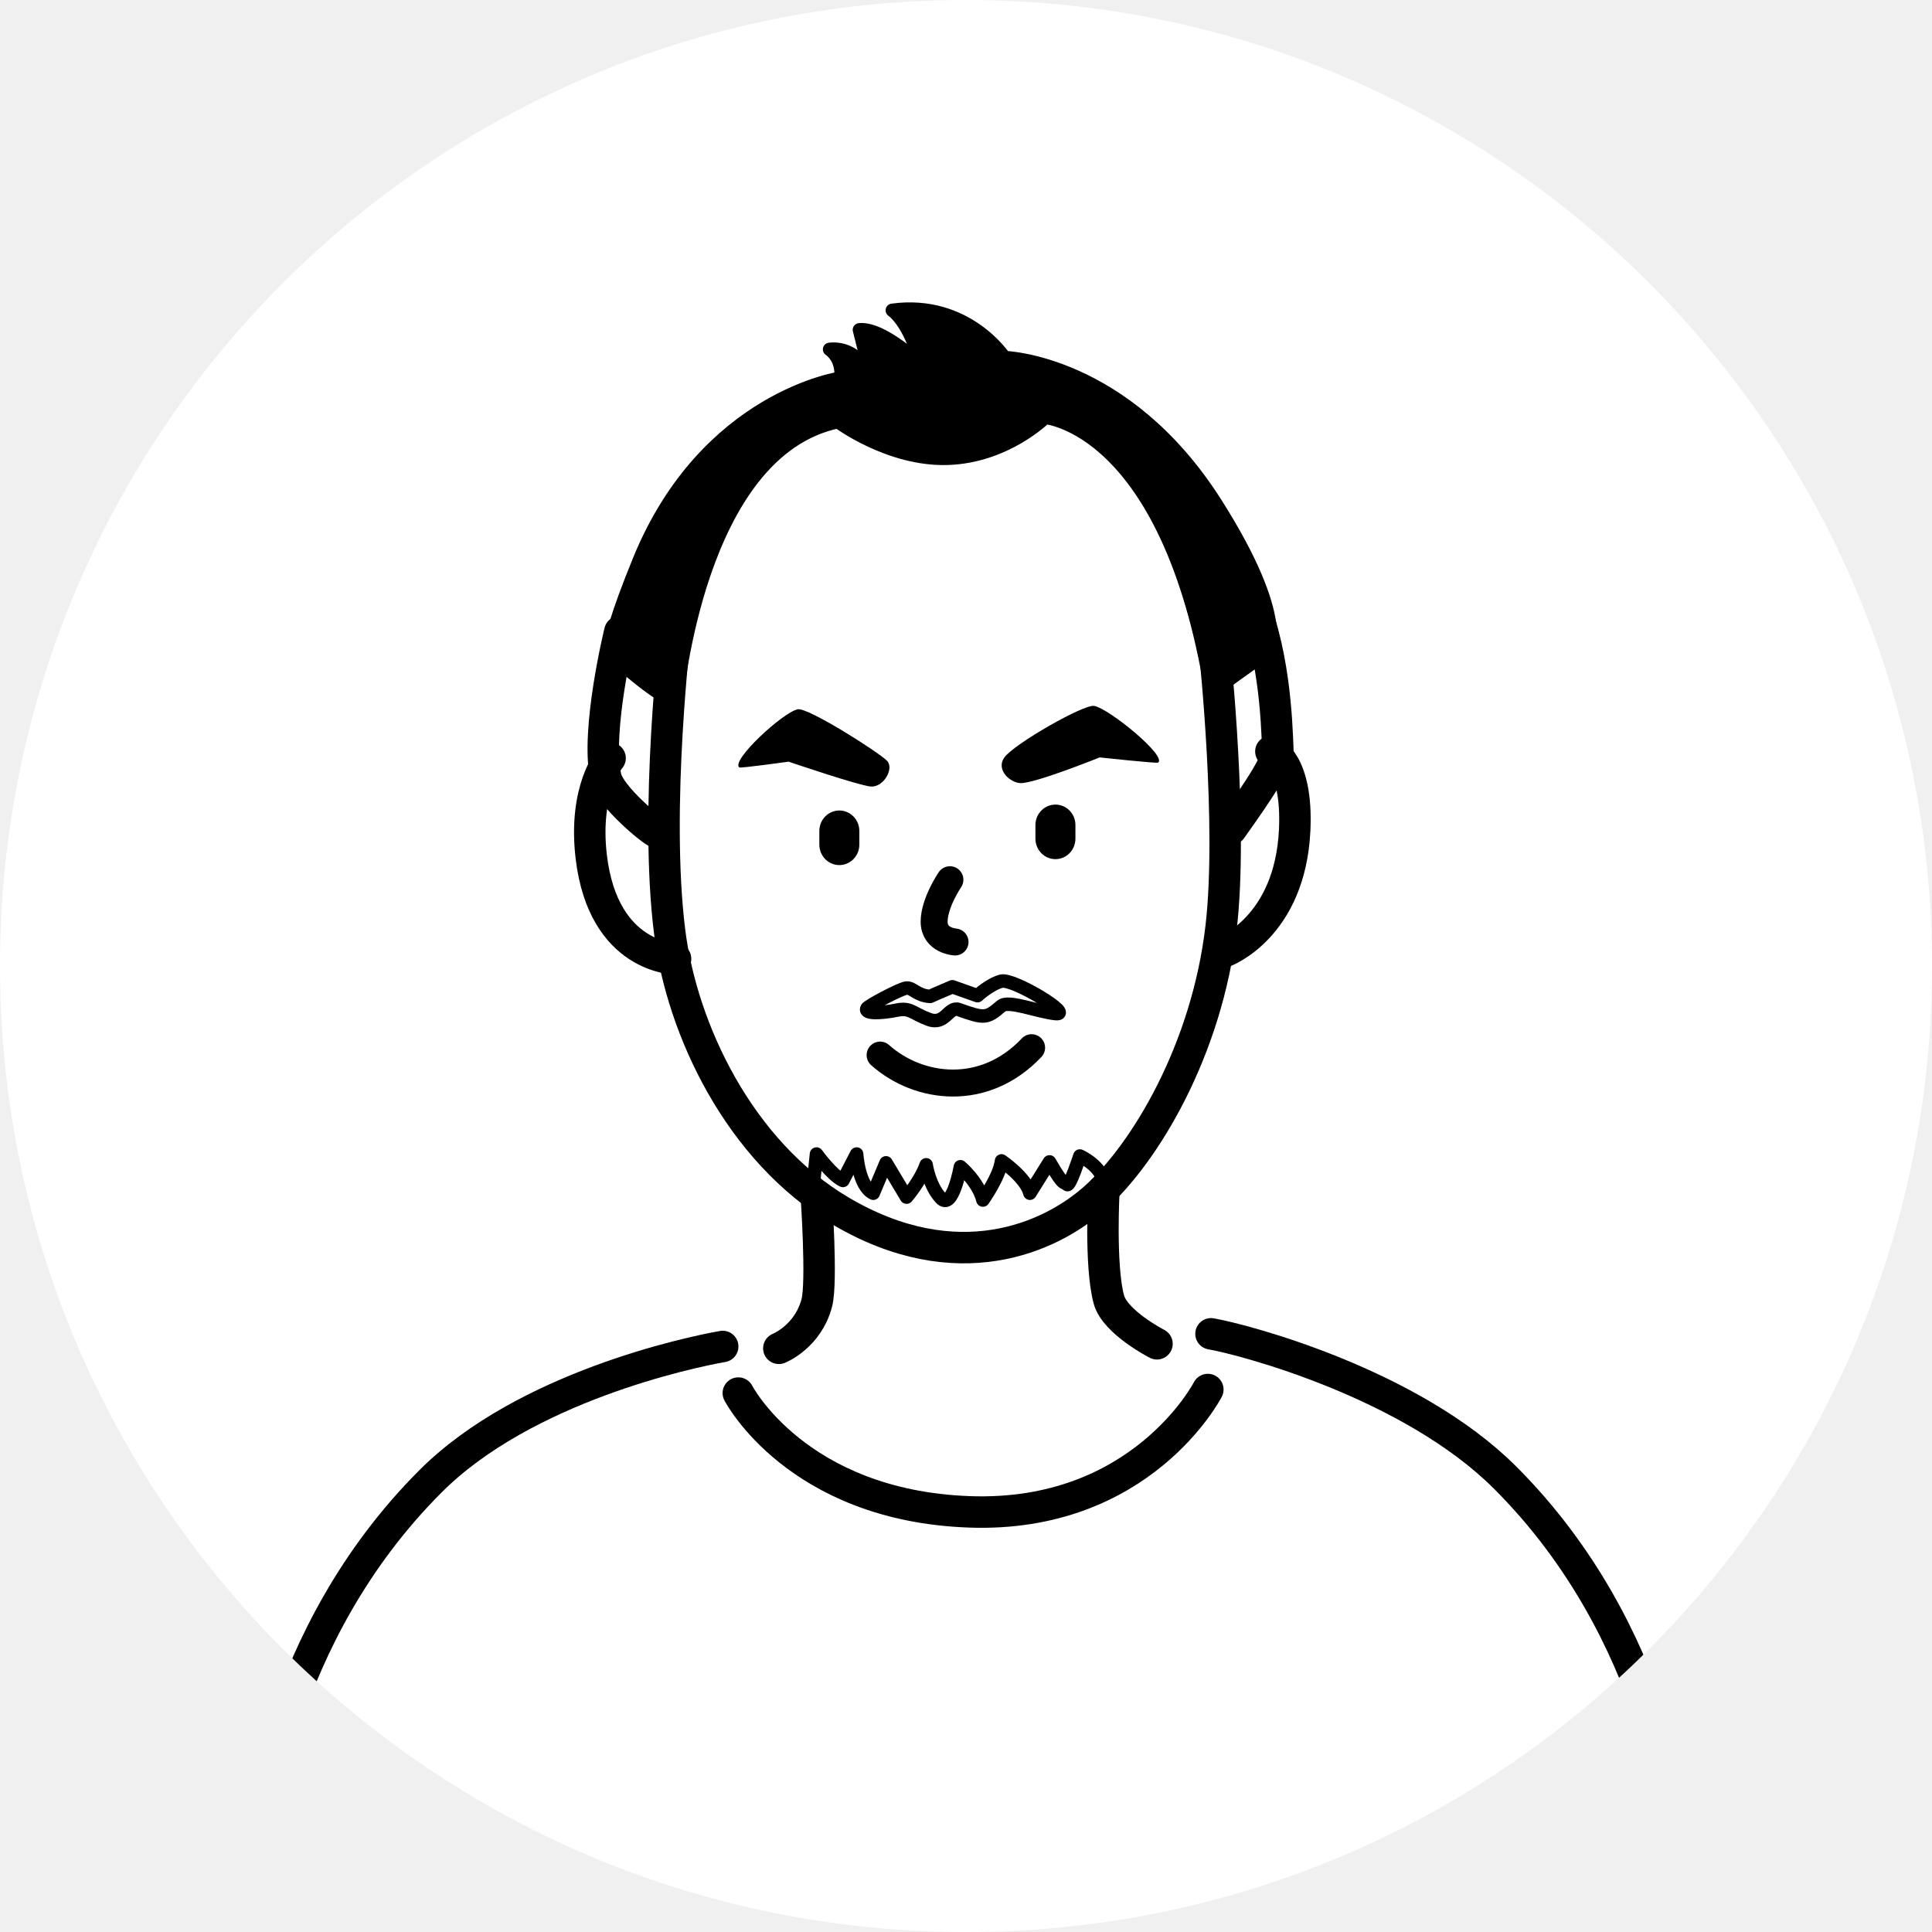
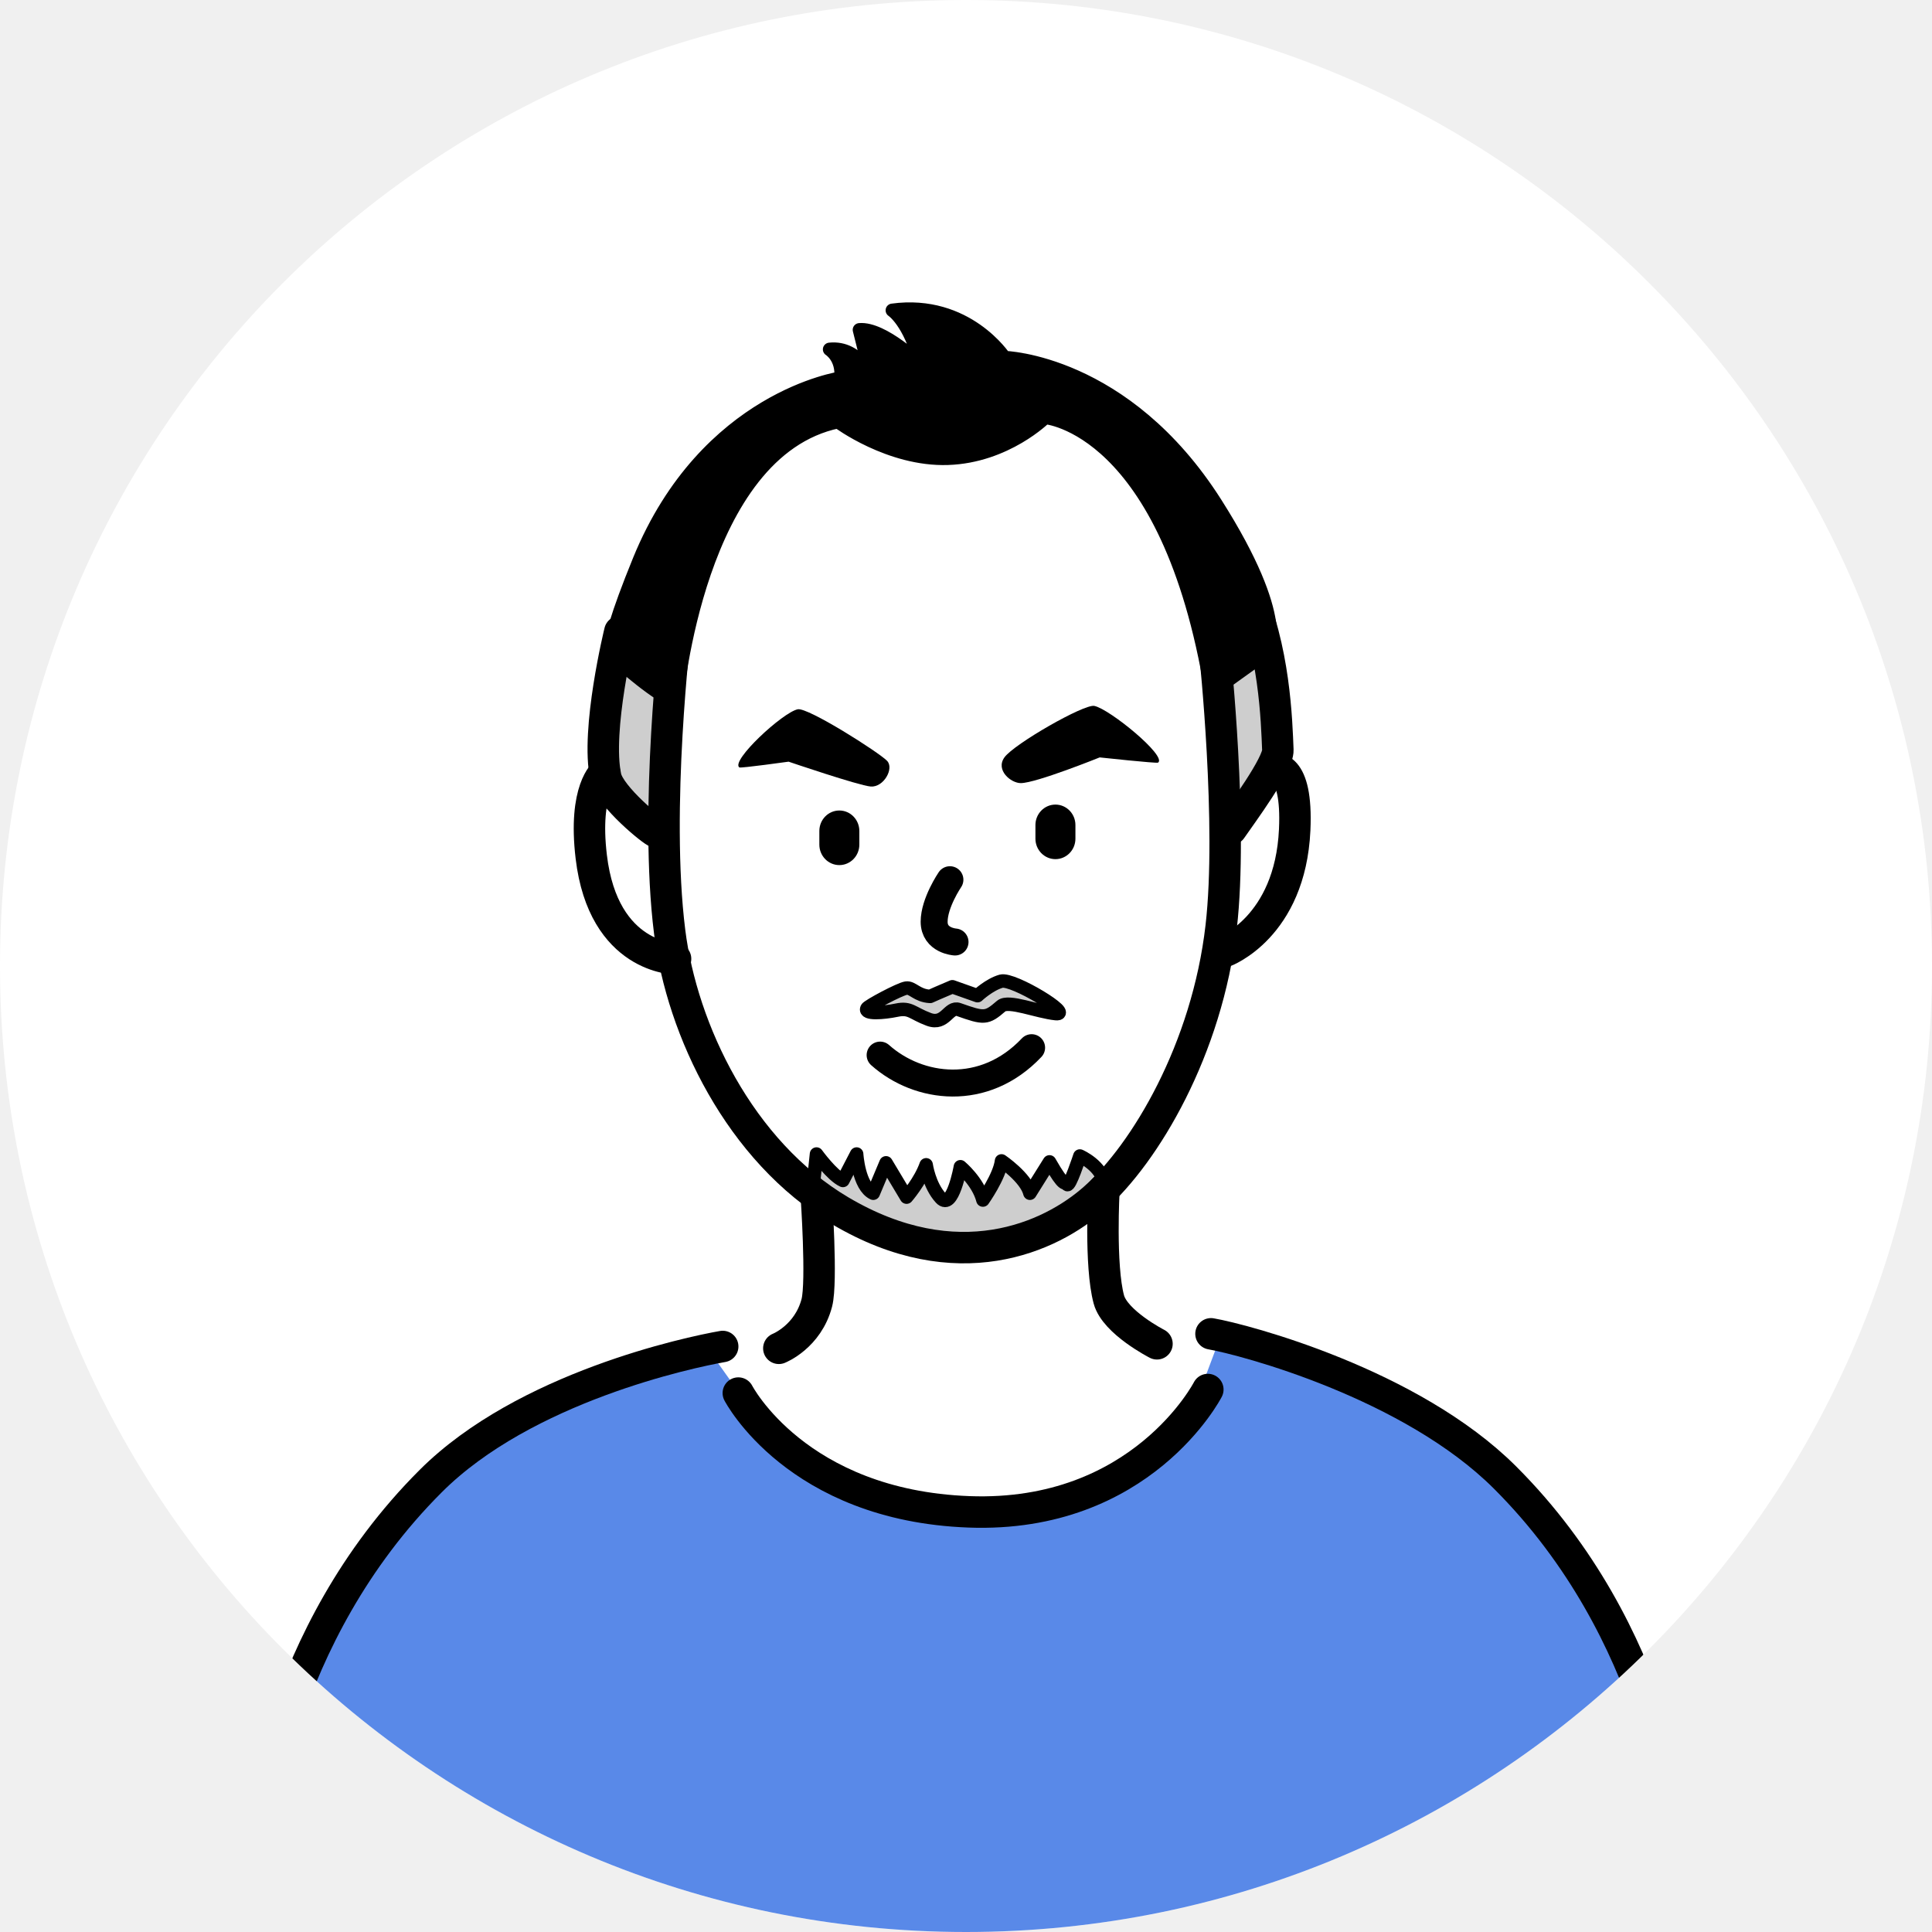
<svg xmlns="http://www.w3.org/2000/svg" width="500" height="500" viewBox="0 0 500 500" fill="none">
  <circle cx="250" cy="250" r="250" fill="white" />
  <mask id="mask0_654_7564" style="mask-type:alpha" maskUnits="userSpaceOnUse" x="0" y="0" width="500" height="500">
    <circle cx="250" cy="250" r="250" fill="white" />
  </mask>
  <g mask="url(#mask0_654_7564)">
+     <path d="M86.5 416L75 442L95.5 472.5L183.5 520.5L316 511.5L408.5 480L426 436.5L408.5 403L385 379.5L356 358.5L316 345.5L308.5 365.5L294.5 379.5L268.5 391H244L218 384L197 368.5L183.5 349.5L170.5 352.5L130.5 368.5L107 387.5L86.5 416Z" fill="#5989E8" />
+     <path d="M155 190L160 170L172.5 176V187.5L171 216.5L160 206.5L155 190Z" fill="#CECECE" />
+     <path d="M319.5 210L316 173.5L315 171L326 165.5L331 195.5L319.5 210Z" fill="#CECECE" />
+     <path d="M234 255.5L225.5 261H234L241.5 263L246 261L253 263L259.5 261H274L259.5 253.5L253 258L246 255.5L239 258L234 255.5Z" fill="#CECECE" />
+     <path d="M211.5 299.5V307L218 313L236 320.5L255 322L274.5 316.5L285.5 304.5L280 299.5L276.5 307L271.5 302.5L267.5 309.5L259.5 299.5L255 309.5L249 302.5L244.5 311L240 302.5L235 309.5L229 302.5L225 309.5L221.5 299.5L218 307L211.5 299.5Z" fill="#CECECE" />
    <path d="M174.84 163.009C174.84 163.009 169.304 209.25 173.305 241.128C176.48 266.563 191.436 297.929 217.429 313.339C247.714 331.284 271.87 320.247 283.255 310.117C296.386 298.452 312.389 271.575 316.041 239.848C319.088 213.39 314.412 169.149 314.412 169.149" stroke="black" stroke-width="8.141" stroke-miterlimit="10" stroke-linecap="round" stroke-linejoin="round" />
    <path fill-rule="evenodd" clip-rule="evenodd" d="M217.222 209.756C220.071 209.756 222.397 212.128 222.397 215.059V218.583C222.397 221.514 220.071 223.886 217.222 223.886C214.361 223.886 212.046 221.514 212.046 218.583V215.059C212.046 212.128 214.361 209.756 217.222 209.756Z" fill="black" />
    <path fill-rule="evenodd" clip-rule="evenodd" d="M273.143 208.226C276.004 208.226 278.319 210.599 278.319 213.518V217.053C278.319 219.973 276.004 222.345 273.143 222.345C270.294 222.345 267.968 219.973 267.968 217.053V213.518C267.968 210.599 270.294 208.226 273.143 208.226Z" fill="black" />
    <path d="M227.774 273.057C237.73 281.931 254.721 284.117 266.979 271.138" stroke="black" stroke-width="6.978" stroke-miterlimit="10" stroke-linecap="round" stroke-linejoin="round" />
    <path d="M245.837 227.668C245.837 227.668 241.755 233.646 241.755 238.542C241.755 243.45 247.163 243.787 247.163 243.787" stroke="black" stroke-width="6.978" stroke-miterlimit="10" stroke-linecap="round" stroke-linejoin="round" />
-     <path d="M157.892 196.212C157.892 196.212 150.937 204.202 153.019 221.752C156.159 248.164 174.837 248.141 174.837 248.141" stroke="black" stroke-width="8.141" stroke-miterlimit="10" stroke-linecap="round" stroke-linejoin="round" />
-     <path d="M328.901 194.465C328.901 194.465 335.88 197.081 335.065 214.771C333.891 240.043 316.899 246.265 316.899 246.265" stroke="black" stroke-width="8.141" stroke-miterlimit="10" stroke-linecap="round" stroke-linejoin="round" />
+     <path d="M156.5 200C156.5 200 150.937 204.202 153.019 221.752C156.159 248.164 174.837 248.141 174.837 248.141" stroke="black" stroke-width="8.141" stroke-miterlimit="10" stroke-linecap="round" stroke-linejoin="round" />
+     <path d="M329.5 199C329.5 199 335.88 197.081 335.065 214.771C333.891 240.043 316.899 246.265 316.899 246.265" stroke="black" stroke-width="8.141" stroke-miterlimit="10" stroke-linecap="round" stroke-linejoin="round" />
    <path fill-rule="evenodd" clip-rule="evenodd" d="M174.917 181.331C175.185 181.331 180.395 116.784 216.867 109.119C216.867 109.119 230.207 119.11 245.302 118.598C260.41 118.098 270.47 108.026 270.47 108.026C270.47 108.026 302.232 110.375 313.559 179.109L327.818 168.875C327.818 168.875 334.028 160.873 314.606 130.274C291.113 93.267 259.933 92.546 259.933 92.546C259.933 92.546 250.199 77.683 230.939 80.312C230.939 80.312 235.463 83.231 238.278 94.291C238.278 94.291 228.544 84.824 222.426 85.359L225.613 98.129C225.613 98.129 222.426 89.616 214.704 90.418C214.704 90.418 218.169 92.546 217.634 97.862C217.634 97.862 182.732 102.816 165.485 144.952C153.518 174.225 159.24 170.386 159.24 170.386C159.24 170.386 171.417 181.331 174.917 181.331Z" fill="black" stroke="black" stroke-width="3.489" stroke-miterlimit="10" stroke-linecap="round" stroke-linejoin="round" />
    <path d="M160.416 163.446C160.416 163.446 154.147 188.927 156.764 201.104C157.857 206.221 169.185 215.362 169.917 215.362" stroke="black" stroke-width="8.141" stroke-miterlimit="10" stroke-linecap="round" stroke-linejoin="round" />
    <path d="M322.613 151.868C329.905 167.673 330.405 186.7 330.707 194.097C330.859 197.818 321.415 210.565 318.647 214.566" stroke="black" stroke-width="8.141" stroke-miterlimit="10" stroke-linecap="round" stroke-linejoin="round" />
    <path fill-rule="evenodd" clip-rule="evenodd" d="M259.94 196.017C262.417 192.551 280.56 182.154 283.211 182.689C287.142 183.479 302.064 195.68 299.714 197.366C299.377 197.61 284.595 196.017 284.595 196.017C284.595 196.017 268.139 202.657 264.196 202.669C261.614 202.681 257.59 199.308 259.94 196.017Z" fill="black" />
    <path fill-rule="evenodd" clip-rule="evenodd" d="M229.57 196.899C227.43 194.69 209.101 183.036 206.461 183.56C202.577 184.35 189.016 196.923 191.342 198.609C191.68 198.853 204.089 197.12 204.089 197.12C204.089 197.12 222.255 203.308 225.337 203.552C228.698 203.808 231.466 198.865 229.57 196.899Z" fill="black" />
    <path d="M187.034 348.467C178.381 349.979 135.815 359.004 111.497 383.276C70.978 423.714 67 475.618 67 475.618" stroke="black" stroke-width="8.141" stroke-miterlimit="10" stroke-linecap="round" stroke-linejoin="round" />
    <path d="M313.404 345.191C322.057 346.691 365.158 358.088 389.476 382.36C429.996 422.798 433.973 474.703 433.973 474.703" stroke="black" stroke-width="8.141" stroke-miterlimit="10" stroke-linecap="round" stroke-linejoin="round" />
    <path d="M211.249 309.366C211.249 309.366 212.796 331.742 211.401 337.138C209.098 345.989 201.561 348.943 201.561 348.943" stroke="black" stroke-width="8.141" stroke-miterlimit="10" stroke-linecap="round" stroke-linejoin="round" />
    <path d="M285.7 307.837C285.7 307.837 284.596 327.526 286.968 336.296C288.573 342.227 299.424 347.775 299.424 347.775" stroke="black" stroke-width="8.141" stroke-miterlimit="10" stroke-linecap="round" stroke-linejoin="round" />
    <path d="M191.076 360.526C191.076 360.526 206.113 389.613 250.796 391.265C295.479 392.916 312.587 359.608 312.587 359.608" stroke="black" stroke-width="8.141" stroke-miterlimit="10" stroke-linecap="round" stroke-linejoin="round" />
    <path fill-rule="evenodd" clip-rule="evenodd" d="M224.352 260.981C224.655 260.342 232.831 255.969 234.505 255.725C236.168 255.469 237.273 257.69 240.728 257.865C240.728 257.865 243.798 256.481 246.473 255.376L252.974 257.679C252.974 257.679 256.044 254.794 259.103 253.934C262.162 253.085 278.048 262.784 273.245 262.319C268.454 261.842 260.999 258.725 259.103 260.377C255.312 263.668 254.695 263.598 248.113 261.272C245.484 260.342 244.658 265.413 240.379 263.819C236.087 262.226 235.61 260.691 232.098 261.423C228.574 262.156 223.62 262.505 224.352 260.981Z" stroke="black" stroke-width="3.489" stroke-miterlimit="10" stroke-linecap="round" stroke-linejoin="round" />
    <path fill-rule="evenodd" clip-rule="evenodd" d="M210.299 308.292L211.311 298.662C211.311 298.662 215.358 304.245 218.149 305.501L221.697 298.662C221.697 298.662 222.208 307.024 226 308.804L229.303 300.942L234.617 309.815C234.617 309.815 238.165 305.756 239.688 301.453C239.688 301.453 240.444 306.768 243.491 310.071C246.527 313.363 248.55 301.953 248.55 301.953C248.55 301.953 253.121 305.757 254.377 310.571C254.377 310.571 258.692 304.489 259.192 300.442C259.192 300.442 265.53 304.745 266.542 308.804L271.613 300.697C275.672 307.792 275.416 305.501 276.172 306.524C276.8 307.35 279.463 299.174 279.463 299.174C279.463 299.174 285.29 301.709 285.801 306.524C286.313 311.339 262.739 325.528 245.003 322.481C227.267 319.445 210.299 308.292 210.299 308.292Z" stroke="black" stroke-width="3.489" stroke-miterlimit="10" stroke-linecap="round" stroke-linejoin="round" />
  </g>
</svg>
